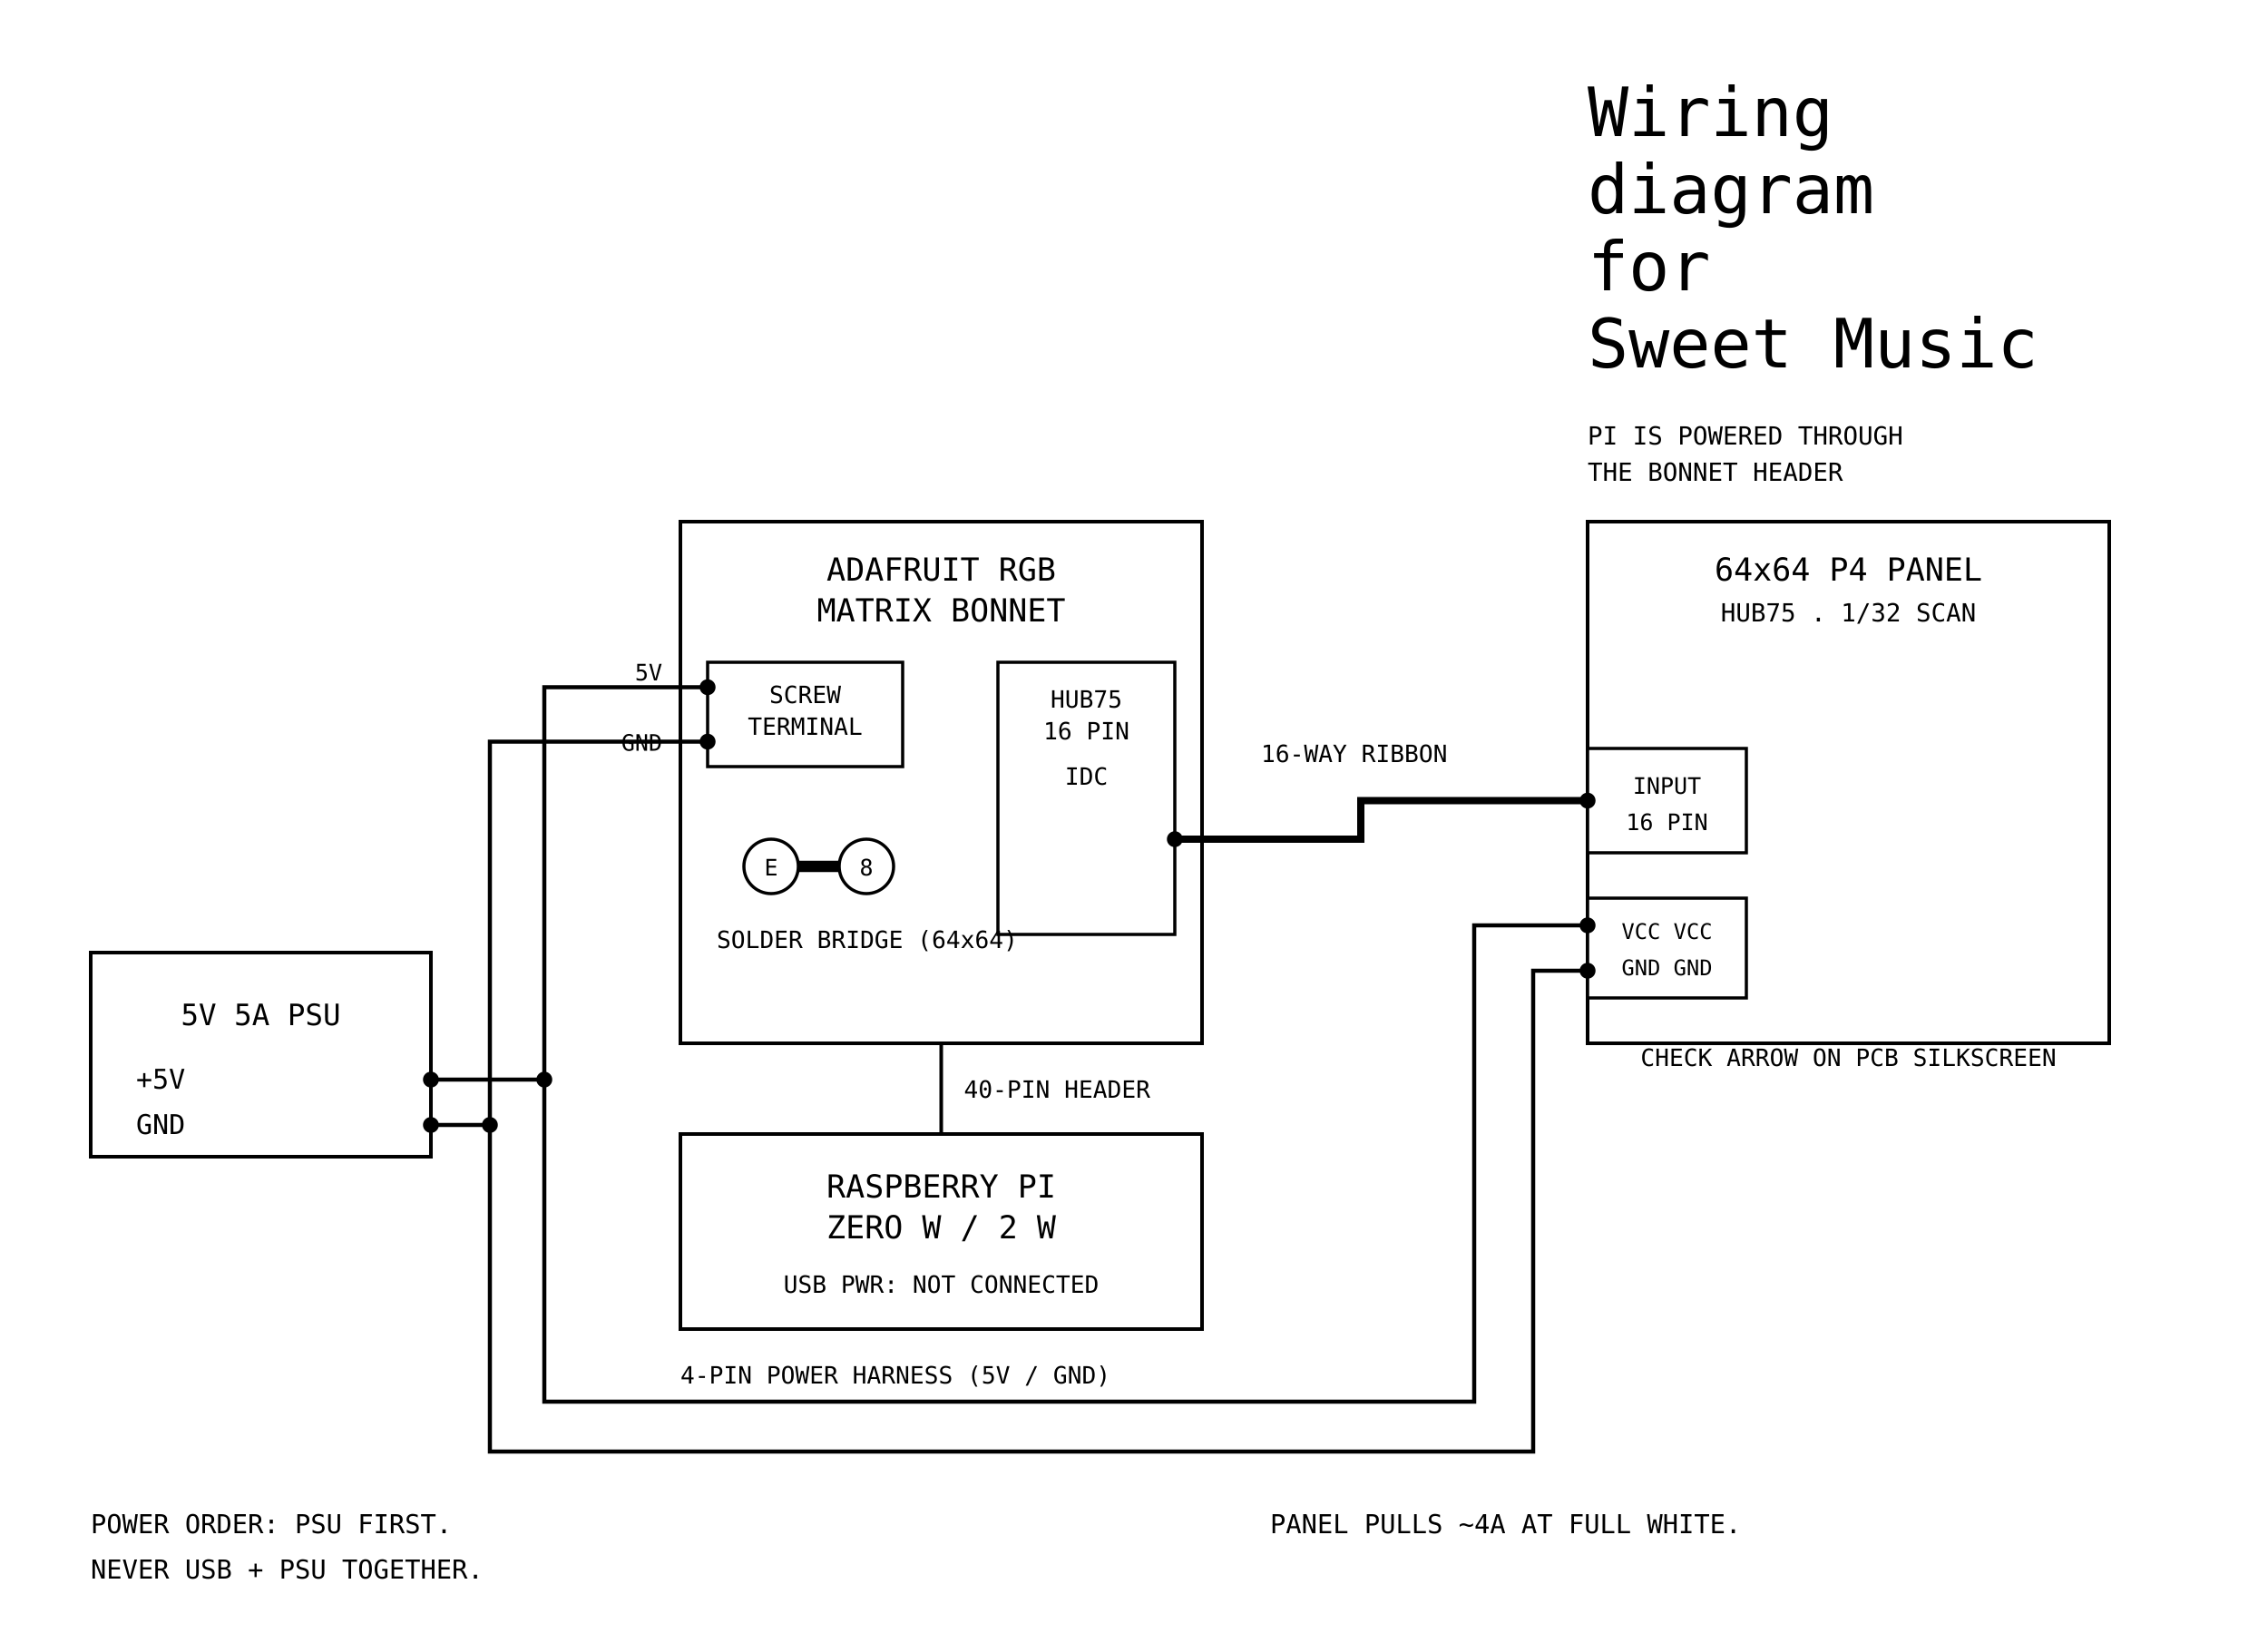
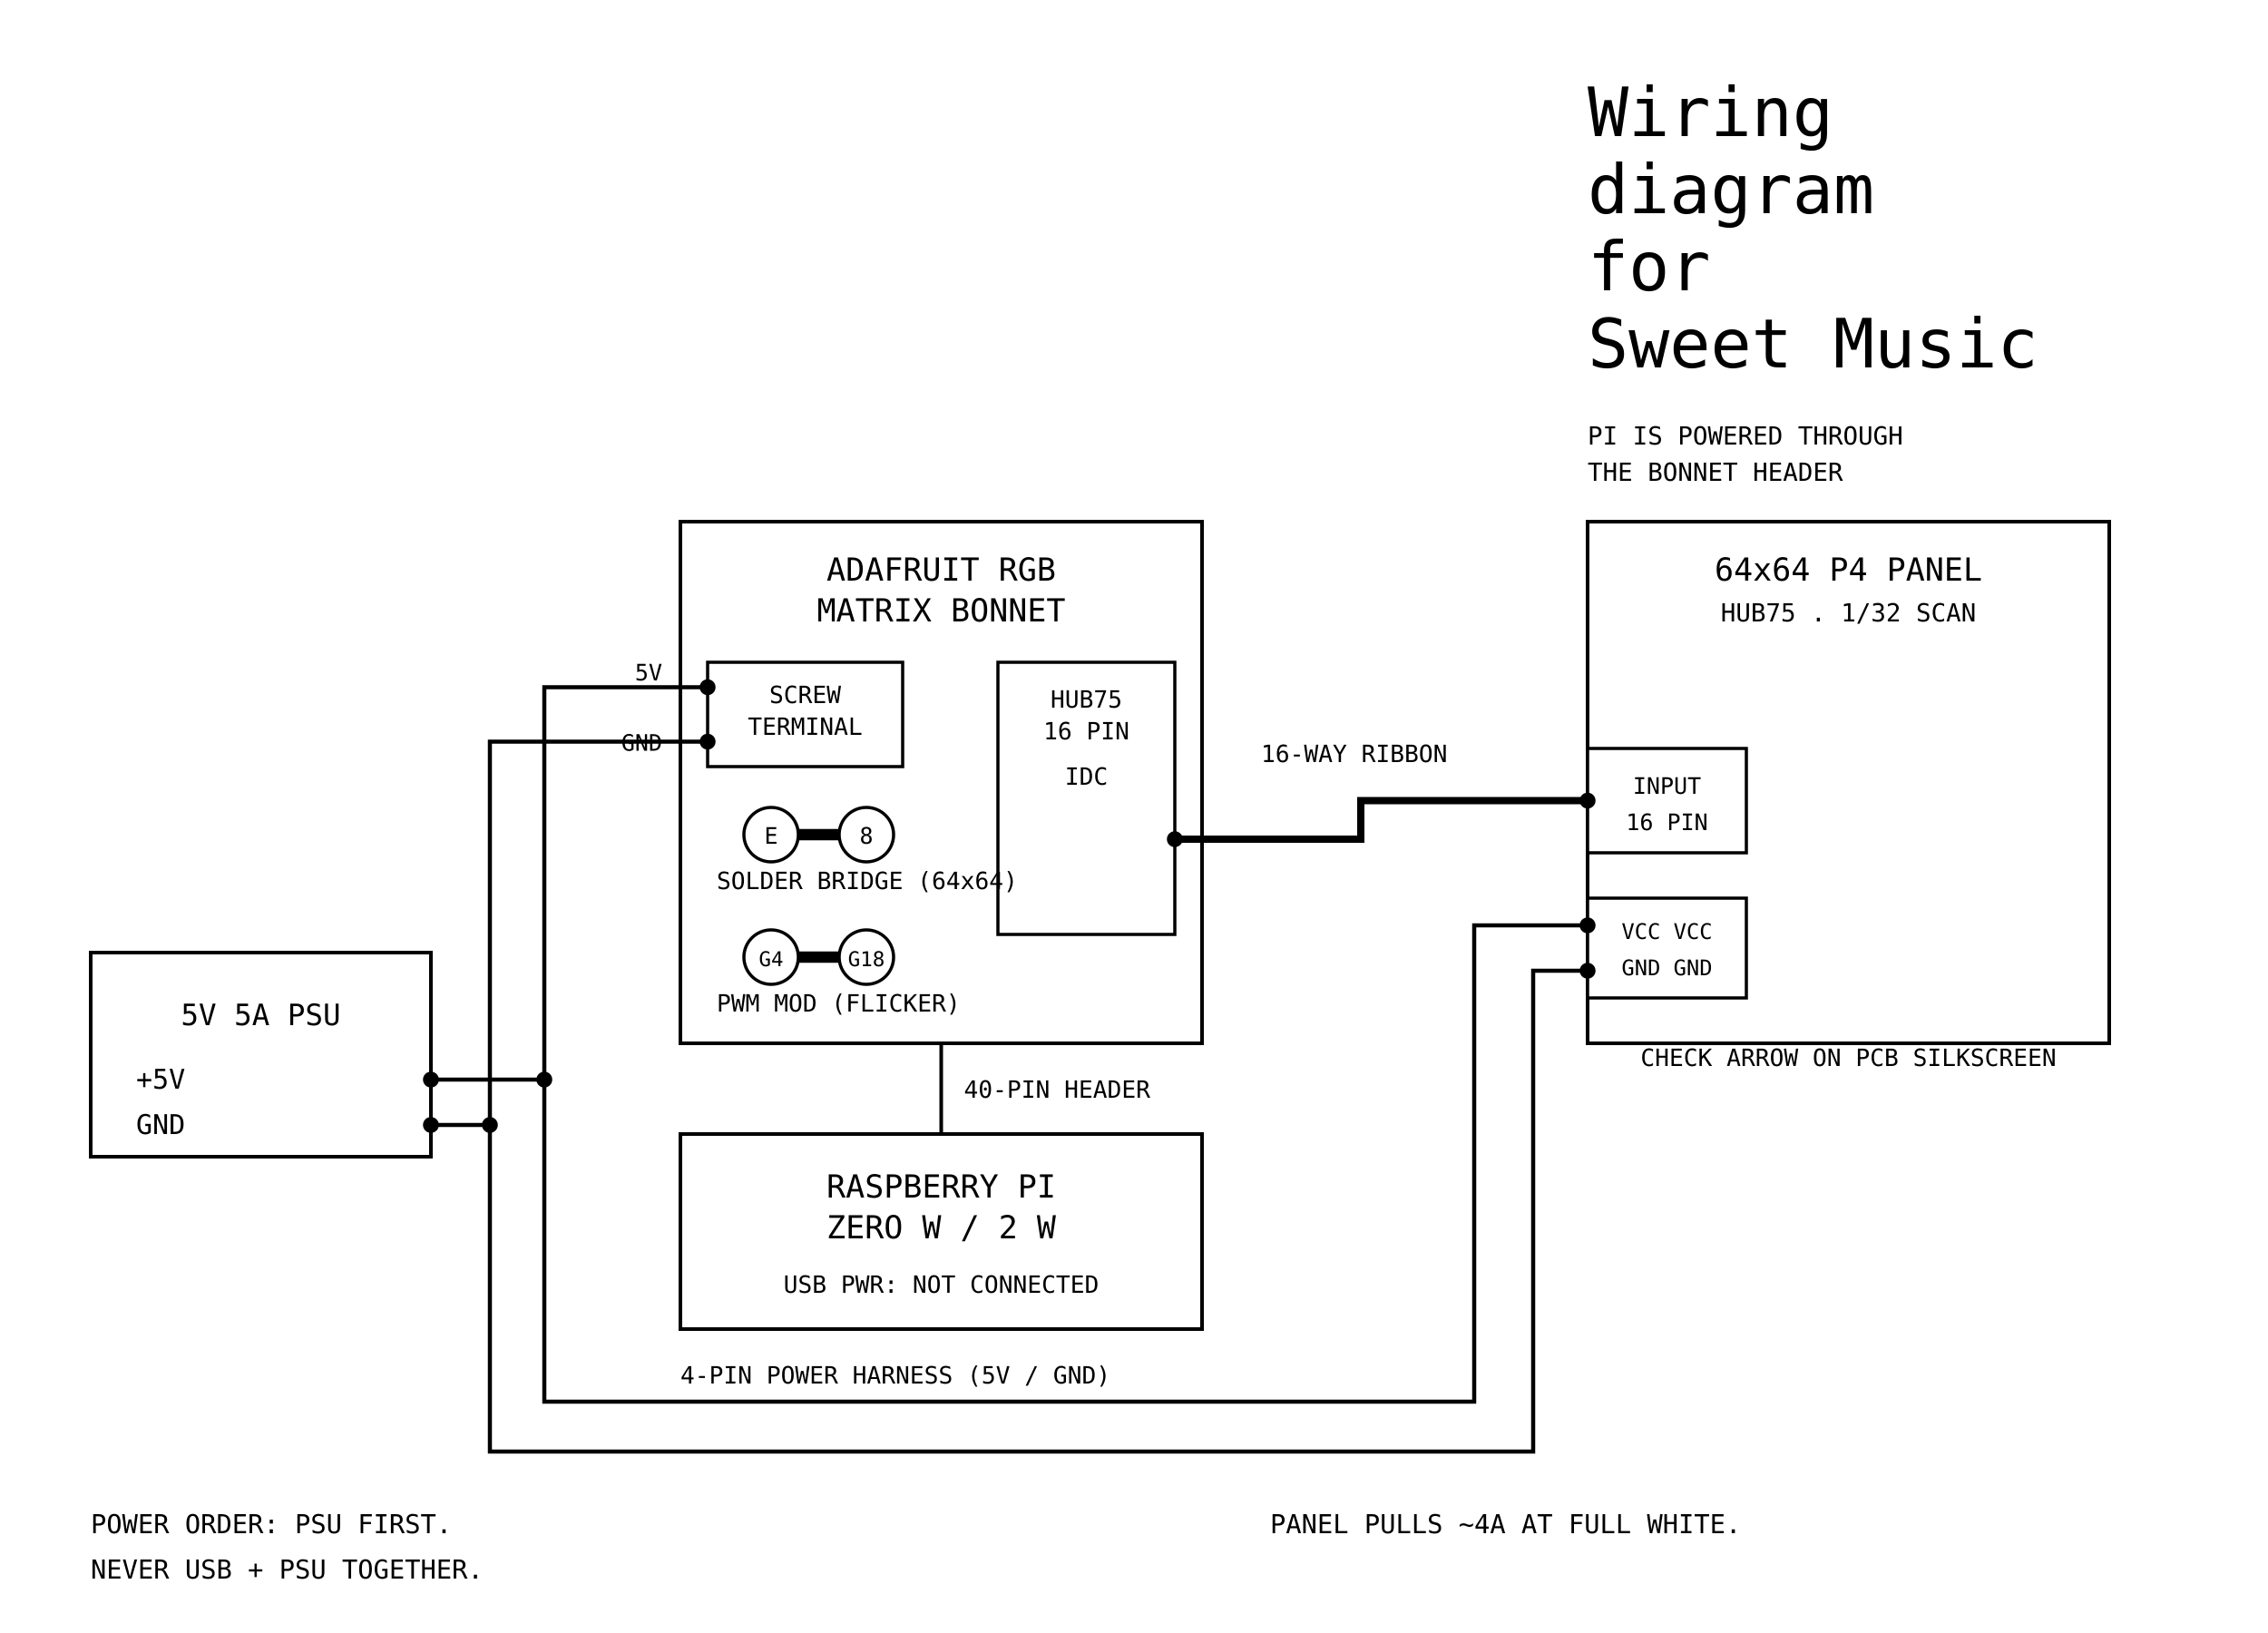
<svg xmlns="http://www.w3.org/2000/svg" viewBox="0 0 1000 720" width="1000" height="720" font-family="DejaVu Sans Mono, Consolas, monospace">
  <rect width="1000" height="720" fill="#ffffff" />
  <g stroke="#000000" fill="none" stroke-width="1.6" />
  <text x="700" y="60" font-size="30" fill="#000">Wiring</text>
  <text x="700" y="94" font-size="30" fill="#000">diagram</text>
  <text x="700" y="128" font-size="30" fill="#000">for</text>
  <text x="700" y="162" font-size="30" fill="#000">Sweet Music</text>
  <rect x="40" y="420" width="150" height="90" fill="#fff" stroke="#000" stroke-width="1.6" />
  <text x="115" y="452" font-size="13" text-anchor="middle" fill="#000">5V 5A PSU</text>
  <text x="60" y="480" font-size="12" fill="#000">+5V</text>
  <text x="60" y="500" font-size="12" fill="#000">GND</text>
  <circle cx="190" cy="476" r="3.5" fill="#000" />
  <circle cx="190" cy="496" r="3.5" fill="#000" />
  <rect x="300" y="230" width="230" height="230" fill="#fff" stroke="#000" stroke-width="1.6" />
  <text x="415" y="256" font-size="14" text-anchor="middle" fill="#000">ADAFRUIT RGB</text>
  <text x="415" y="274" font-size="14" text-anchor="middle" fill="#000">MATRIX BONNET</text>
  <rect x="312" y="292" width="86" height="46" fill="#fff" stroke="#000" stroke-width="1.4" />
  <text x="355" y="310" font-size="10.5" text-anchor="middle" fill="#000">SCREW</text>
  <text x="355" y="324" font-size="10.5" text-anchor="middle" fill="#000">TERMINAL</text>
  <circle cx="312" cy="303" r="3.5" fill="#000" />
  <circle cx="312" cy="327" r="3.5" fill="#000" />
  <text x="292" y="300" font-size="10" text-anchor="end" fill="#000">5V</text>
  <text x="292" y="331" font-size="10" text-anchor="end" fill="#000">GND</text>
  <rect x="440" y="292" width="78" height="120" fill="#fff" stroke="#000" stroke-width="1.4" />
  <text x="479" y="312" font-size="10.5" text-anchor="middle" fill="#000">HUB75</text>
  <text x="479" y="326" font-size="10.5" text-anchor="middle" fill="#000">16 PIN</text>
  <text x="479" y="346" font-size="10.5" text-anchor="middle" fill="#000">IDC</text>
  <circle cx="518" cy="370" r="3.5" fill="#000" />
-   <circle cx="340" cy="382" r="12" fill="#fff" stroke="#000" stroke-width="1.4" />
-   <text x="340" y="386" font-size="10" text-anchor="middle" fill="#000">E</text>
-   <circle cx="382" cy="382" r="12" fill="#fff" stroke="#000" stroke-width="1.4" />
-   <text x="382" y="386" font-size="10" text-anchor="middle" fill="#000">8</text>
-   <path d="M352 382 L370 382" stroke="#000" stroke-width="5" />
-   <text x="316" y="418" font-size="10.5" fill="#000">SOLDER BRIDGE (64x64)</text>
+   <circle cx="340" cy="368" r="12" fill="#fff" stroke="#000" stroke-width="1.4" />
+   <text x="340" y="372" font-size="10" text-anchor="middle" fill="#000">E</text>
+   <circle cx="382" cy="368" r="12" fill="#fff" stroke="#000" stroke-width="1.4" />
+   <text x="382" y="372" font-size="10" text-anchor="middle" fill="#000">8</text>
+   <path d="M352 368 L370 368" stroke="#000" stroke-width="5" />
+   <text x="316" y="392" font-size="10.5" fill="#000">SOLDER BRIDGE (64x64)</text>
+   <circle cx="340" cy="422" r="12" fill="#fff" stroke="#000" stroke-width="1.4" />
+   <text x="340" y="426" font-size="9" text-anchor="middle" fill="#000">G4</text>
+   <circle cx="382" cy="422" r="12" fill="#fff" stroke="#000" stroke-width="1.4" />
+   <text x="382" y="426" font-size="9" text-anchor="middle" fill="#000">G18</text>
+   <path d="M352 422 L370 422" stroke="#000" stroke-width="5" />
+   <text x="316" y="446" font-size="10.5" fill="#000">PWM MOD (FLICKER)</text>
  <rect x="300" y="500" width="230" height="86" fill="#fff" stroke="#000" stroke-width="1.6" />
  <text x="415" y="528" font-size="14" text-anchor="middle" fill="#000">RASPBERRY PI</text>
  <text x="415" y="546" font-size="14" text-anchor="middle" fill="#000">ZERO W / 2 W</text>
  <text x="415" y="570" font-size="10.5" text-anchor="middle" fill="#000">USB PWR: NOT CONNECTED</text>
  <path d="M415 500 L415 460" stroke="#000" stroke-width="1.6" />
  <text x="425" y="484" font-size="10.5" fill="#000">40-PIN HEADER</text>
  <rect x="700" y="230" width="230" height="230" fill="#fff" stroke="#000" stroke-width="1.6" />
  <text x="815" y="256" font-size="14" text-anchor="middle" fill="#000">64x64 P4 PANEL</text>
  <text x="815" y="274" font-size="11" text-anchor="middle" fill="#000">HUB75 . 1/32 SCAN</text>
  <rect x="700" y="330" width="70" height="46" fill="#fff" stroke="#000" stroke-width="1.4" />
  <text x="735" y="350" font-size="10" text-anchor="middle" fill="#000">INPUT</text>
  <text x="735" y="366" font-size="10" text-anchor="middle" fill="#000">16 PIN</text>
  <circle cx="700" cy="353" r="3.5" fill="#000" />
  <rect x="700" y="396" width="70" height="44" fill="#fff" stroke="#000" stroke-width="1.4" />
  <text x="735" y="414" font-size="9.5" text-anchor="middle" fill="#000">VCC VCC</text>
  <text x="735" y="430" font-size="9.5" text-anchor="middle" fill="#000">GND GND</text>
  <circle cx="700" cy="408" r="3.5" fill="#000" />
  <circle cx="700" cy="428" r="3.5" fill="#000" />
  <text x="815" y="470" font-size="10.5" text-anchor="middle" fill="#000">CHECK ARROW ON PCB SILKSCREEN</text>
  <path d="M190 476 L240 476 L240 303 L312 303" stroke="#000" stroke-width="1.8" fill="none" />
  <path d="M190 496 L216 496 L216 327 L312 327" stroke="#000" stroke-width="1.8" fill="none" />
  <circle cx="240" cy="476" r="3.5" fill="#000" />
  <path d="M240 476 L240 618 L650 618 L650 408 L700 408" stroke="#000" stroke-width="1.8" fill="none" />
  <circle cx="216" cy="496" r="3.5" fill="#000" />
  <path d="M216 496 L216 640 L676 640 L676 428 L700 428" stroke="#000" stroke-width="1.8" fill="none" />
  <text x="300" y="610" font-size="10.5" fill="#000">4-PIN POWER HARNESS (5V / GND)</text>
  <path d="M518 370 L600 370 L600 353 L700 353" stroke="#000" stroke-width="3.2" fill="none" />
  <text x="556" y="336" font-size="10.5" fill="#000">16-WAY RIBBON</text>
  <text x="40" y="676" font-size="11.5" fill="#000">POWER ORDER: PSU FIRST.</text>
  <text x="40" y="696" font-size="11.5" fill="#000">NEVER USB + PSU TOGETHER.</text>
  <text x="560" y="676" font-size="11.5" fill="#000">PANEL PULLS ~4A AT FULL WHITE.</text>
  <text x="700" y="196" font-size="11" fill="#000">PI IS POWERED THROUGH</text>
  <text x="700" y="212" font-size="11" fill="#000">THE BONNET HEADER</text>
</svg>
